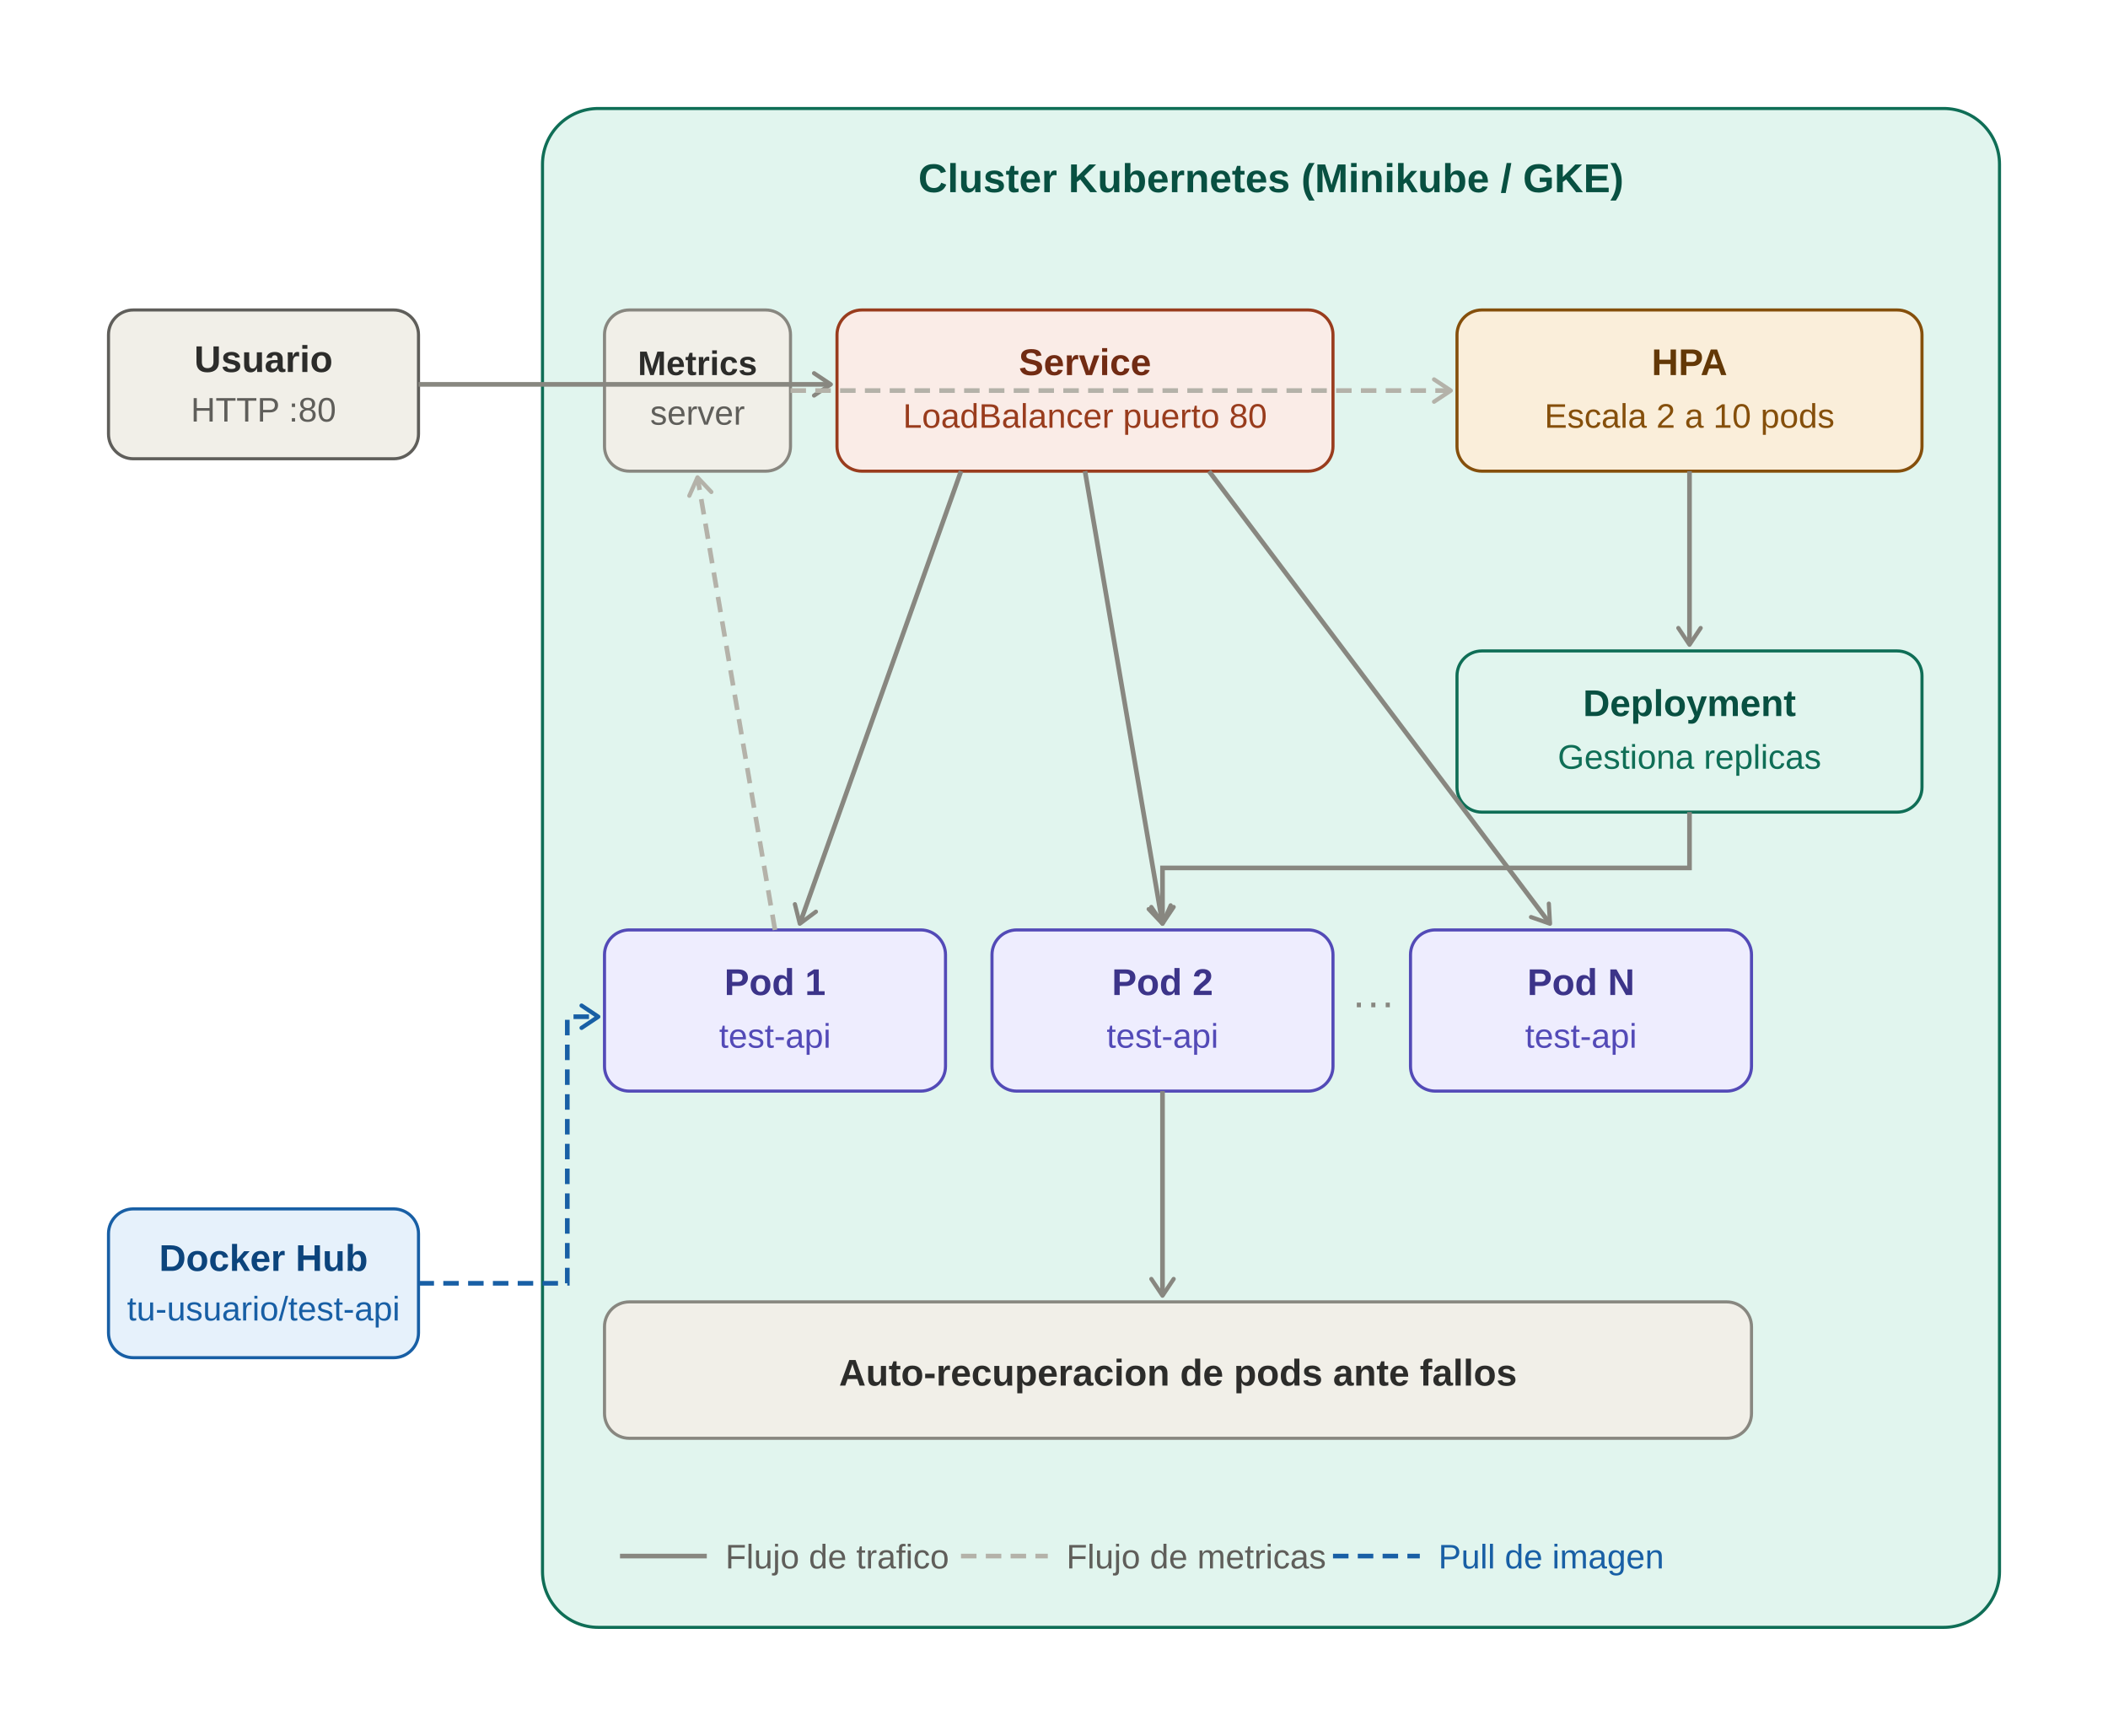
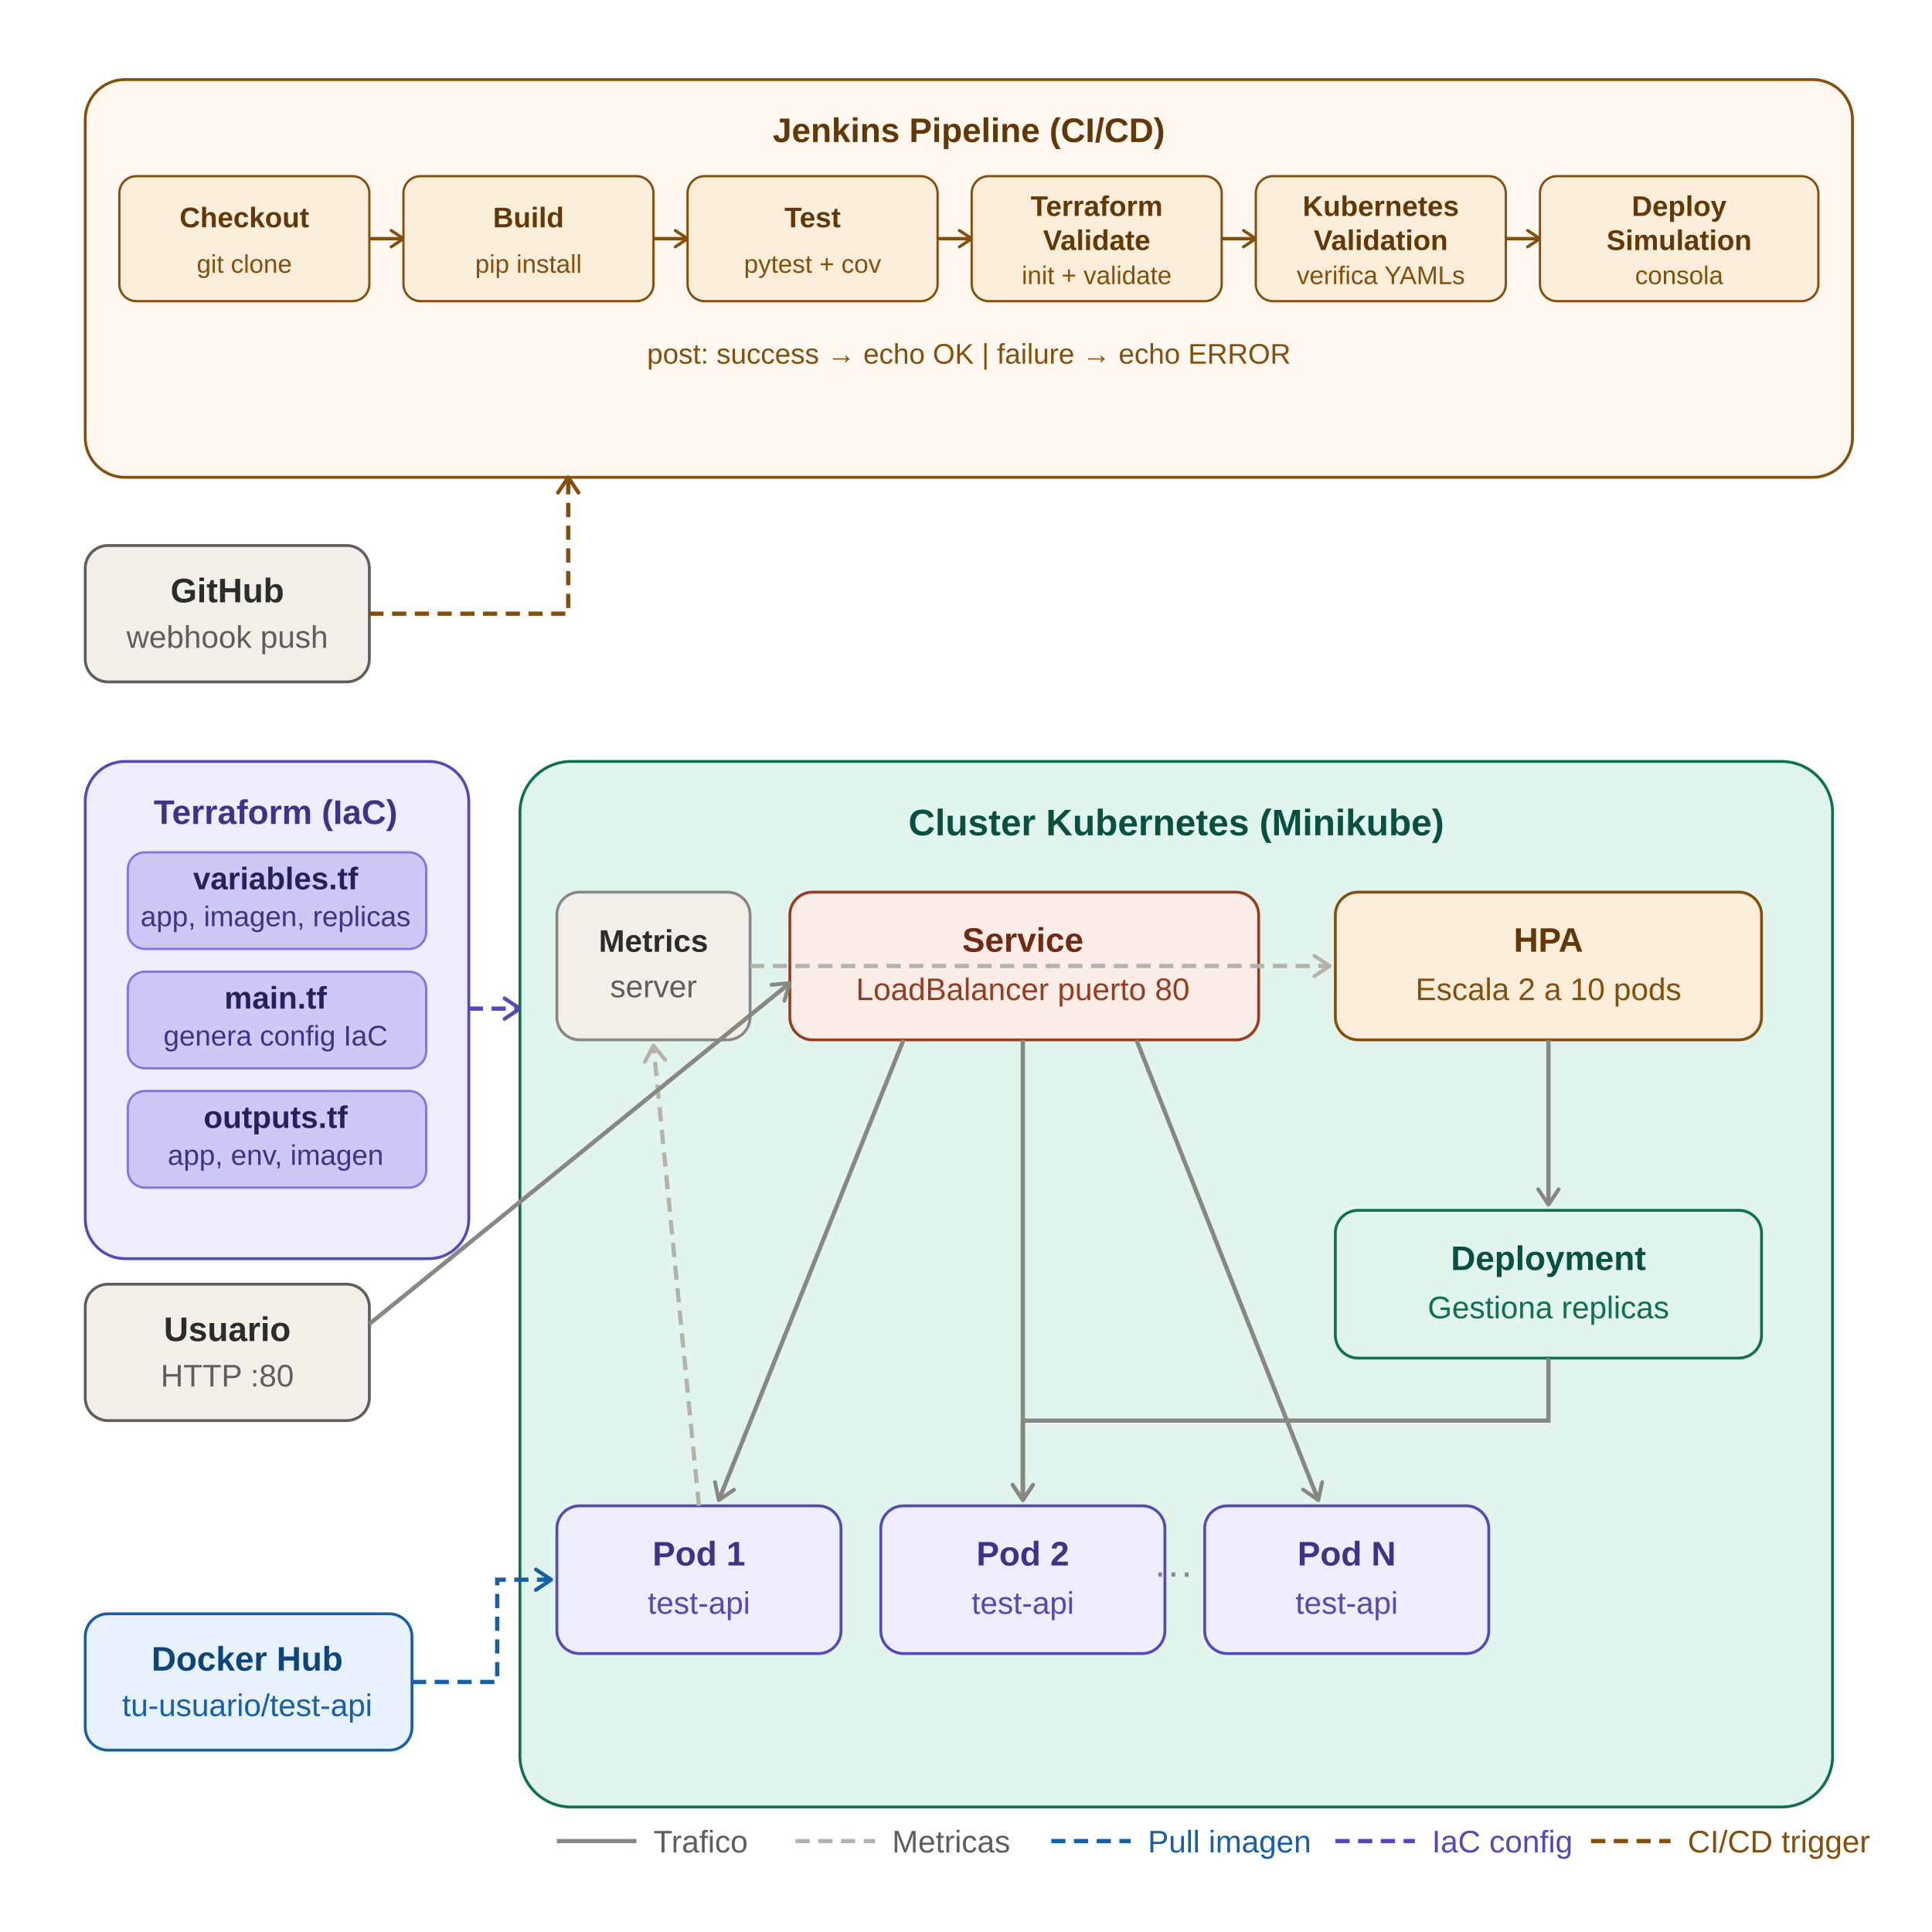
- <svg xmlns="http://www.w3.org/2000/svg" width="680" height="560" viewBox="0 0 680 560" font-family="Arial, sans-serif">
+ <svg xmlns="http://www.w3.org/2000/svg" width="680" height="680" viewBox="0 0 680 680" font-family="Arial, sans-serif">
  <defs>
    <marker id="arrow" viewBox="0 0 10 10" refX="8" refY="5" markerWidth="6" markerHeight="6" orient="auto-start-reverse">
      <path d="M2 1L8 5L2 9" fill="none" stroke="#888780" stroke-width="1.5" stroke-linecap="round" stroke-linejoin="round" />
    </marker>
    <marker id="arrow-dash" viewBox="0 0 10 10" refX="8" refY="5" markerWidth="6" markerHeight="6" orient="auto-start-reverse">
      <path d="M2 1L8 5L2 9" fill="none" stroke="#B4B2A9" stroke-width="1.5" stroke-linecap="round" stroke-linejoin="round" />
    </marker>
    <marker id="arrow-blue" viewBox="0 0 10 10" refX="8" refY="5" markerWidth="6" markerHeight="6" orient="auto-start-reverse">
      <path d="M2 1L8 5L2 9" fill="none" stroke="#185FA5" stroke-width="1.5" stroke-linecap="round" stroke-linejoin="round" />
    </marker>
+     <marker id="arrow-purple" viewBox="0 0 10 10" refX="8" refY="5" markerWidth="6" markerHeight="6" orient="auto-start-reverse">
+       <path d="M2 1L8 5L2 9" fill="none" stroke="#534AB7" stroke-width="1.5" stroke-linecap="round" stroke-linejoin="round" />
+     </marker>
+     <marker id="arrow-amber" viewBox="0 0 10 10" refX="8" refY="5" markerWidth="6" markerHeight="6" orient="auto-start-reverse">
+       <path d="M2 1L8 5L2 9" fill="none" stroke="#854F0B" stroke-width="1.5" stroke-linecap="round" stroke-linejoin="round" />
+     </marker>
  </defs>
-   <rect x="175" y="35" width="470" height="490" rx="18" fill="#E1F5EE" stroke="#0F6E56" stroke-width="1" />
-   <text x="410" y="62" text-anchor="middle" font-size="13" font-weight="bold" fill="#085041">Cluster Kubernetes (Minikube / GKE)</text>
-   <rect x="35" y="100" width="100" height="48" rx="8" fill="#F1EFE8" stroke="#5F5E5A" stroke-width="1" />
-   <text x="85" y="120" text-anchor="middle" font-size="12" font-weight="bold" fill="#2C2C2A">Usuario</text>
-   <text x="85" y="136" text-anchor="middle" font-size="11" fill="#5F5E5A">HTTP :80</text>
-   <rect x="35" y="390" width="100" height="48" rx="8" fill="#E6F1FB" stroke="#185FA5" stroke-width="1" />
-   <text x="85" y="410" text-anchor="middle" font-size="12" font-weight="bold" fill="#0C447C">Docker Hub</text>
-   <text x="85" y="426" text-anchor="middle" font-size="11" fill="#185FA5">tu-usuario/test-api</text>
-   <rect x="270" y="100" width="160" height="52" rx="8" fill="#FAECE7" stroke="#993C1D" stroke-width="1" />
-   <text x="350" y="121" text-anchor="middle" font-size="12" font-weight="bold" fill="#712B13">Service</text>
-   <text x="350" y="138" text-anchor="middle" font-size="11" fill="#993C1D">LoadBalancer  puerto 80</text>
-   <rect x="195" y="100" width="60" height="52" rx="8" fill="#F1EFE8" stroke="#888780" stroke-width="1" />
-   <text x="225" y="121" text-anchor="middle" font-size="11" font-weight="bold" fill="#2C2C2A">Metrics</text>
-   <text x="225" y="137" text-anchor="middle" font-size="11" fill="#5F5E5A">server</text>
-   <rect x="470" y="100" width="150" height="52" rx="8" fill="#FAEEDA" stroke="#854F0B" stroke-width="1" />
-   <text x="545" y="121" text-anchor="middle" font-size="12" font-weight="bold" fill="#633806">HPA</text>
-   <text x="545" y="138" text-anchor="middle" font-size="11" fill="#854F0B">Escala 2 a 10 pods</text>
-   <rect x="470" y="210" width="150" height="52" rx="8" fill="#E1F5EE" stroke="#0F6E56" stroke-width="1" />
-   <text x="545" y="231" text-anchor="middle" font-size="12" font-weight="bold" fill="#085041">Deployment</text>
-   <text x="545" y="248" text-anchor="middle" font-size="11" fill="#0F6E56">Gestiona replicas</text>
-   <rect x="195" y="300" width="110" height="52" rx="8" fill="#EEEDFE" stroke="#534AB7" stroke-width="1" />
-   <text x="250" y="321" text-anchor="middle" font-size="12" font-weight="bold" fill="#3C3489">Pod 1</text>
-   <text x="250" y="338" text-anchor="middle" font-size="11" fill="#534AB7">test-api</text>
-   <rect x="320" y="300" width="110" height="52" rx="8" fill="#EEEDFE" stroke="#534AB7" stroke-width="1" />
-   <text x="375" y="321" text-anchor="middle" font-size="12" font-weight="bold" fill="#3C3489">Pod 2</text>
-   <text x="375" y="338" text-anchor="middle" font-size="11" fill="#534AB7">test-api</text>
-   <rect x="455" y="300" width="110" height="52" rx="8" fill="#EEEDFE" stroke="#534AB7" stroke-width="1" />
-   <text x="510" y="321" text-anchor="middle" font-size="12" font-weight="bold" fill="#3C3489">Pod N</text>
-   <text x="510" y="338" text-anchor="middle" font-size="11" fill="#534AB7">test-api</text>
-   <text x="443" y="328" text-anchor="middle" font-size="14" fill="#888780">···</text>
-   <rect x="195" y="420" width="370" height="44" rx="8" fill="#F1EFE8" stroke="#888780" stroke-width="1" />
-   <text x="380" y="447" text-anchor="middle" font-size="12" font-weight="bold" fill="#2C2C2A">Auto-recuperacion de pods ante fallos</text>
-   <line x1="135" y1="124" x2="268" y2="124" stroke="#888780" stroke-width="1.5" marker-end="url(#arrow)" />
-   <line x1="310" y1="152" x2="258" y2="298" stroke="#888780" stroke-width="1.5" marker-end="url(#arrow)" />
-   <line x1="350" y1="152" x2="375" y2="298" stroke="#888780" stroke-width="1.5" marker-end="url(#arrow)" />
-   <line x1="390" y1="152" x2="500" y2="298" stroke="#888780" stroke-width="1.5" marker-end="url(#arrow)" />
-   <line x1="545" y1="152" x2="545" y2="208" stroke="#888780" stroke-width="1.5" marker-end="url(#arrow)" />
-   <path d="M545 262 L545 280 L375 280 L375 298" fill="none" stroke="#888780" stroke-width="1.5" marker-end="url(#arrow)" />
-   <line x1="255" y1="126" x2="468" y2="126" stroke="#B4B2A9" stroke-width="1.5" stroke-dasharray="5 3" marker-end="url(#arrow-dash)" />
-   <path d="M250 300 L225 154" fill="none" stroke="#B4B2A9" stroke-width="1.5" stroke-dasharray="5 3" marker-end="url(#arrow-dash)" />
-   <line x1="375" y1="352" x2="375" y2="418" stroke="#888780" stroke-width="1.5" marker-end="url(#arrow)" />
-   <path d="M135 414 L183 414 L183 328 L193 328" fill="none" stroke="#185FA5" stroke-width="1.5" stroke-dasharray="5 3" marker-end="url(#arrow-blue)" />
-   <line x1="200" y1="502" x2="228" y2="502" stroke="#888780" stroke-width="1.5" />
-   <text x="234" y="506" font-size="11" fill="#5F5E5A">Flujo de trafico</text>
-   <line x1="310" y1="502" x2="338" y2="502" stroke="#B4B2A9" stroke-width="1.5" stroke-dasharray="5 3" />
-   <text x="344" y="506" font-size="11" fill="#5F5E5A">Flujo de metricas</text>
-   <line x1="430" y1="502" x2="458" y2="502" stroke="#185FA5" stroke-width="1.5" stroke-dasharray="5 3" />
-   <text x="464" y="506" font-size="11" fill="#185FA5">Pull de imagen</text>
+   <rect x="30" y="28" width="622" height="140" rx="14" fill="#FFF8F0" stroke="#854F0B" stroke-width="1" />
+   <text x="341" y="50" text-anchor="middle" font-size="12" font-weight="bold" fill="#633806">Jenkins Pipeline (CI/CD)</text>
+   <rect x="42" y="62" width="88" height="44" rx="6" fill="#FAEEDA" stroke="#854F0B" stroke-width="0.8" />
+   <text x="86" y="80" text-anchor="middle" font-size="10" font-weight="bold" fill="#633806">Checkout</text>
+   <text x="86" y="96" text-anchor="middle" font-size="9" fill="#854F0B">git clone</text>
+   <line x1="130" y1="84" x2="142" y2="84" stroke="#854F0B" stroke-width="1.2" marker-end="url(#arrow-amber)" />
+   <rect x="142" y="62" width="88" height="44" rx="6" fill="#FAEEDA" stroke="#854F0B" stroke-width="0.8" />
+   <text x="186" y="80" text-anchor="middle" font-size="10" font-weight="bold" fill="#633806">Build</text>
+   <text x="186" y="96" text-anchor="middle" font-size="9" fill="#854F0B">pip install</text>
+   <line x1="230" y1="84" x2="242" y2="84" stroke="#854F0B" stroke-width="1.2" marker-end="url(#arrow-amber)" />
+   <rect x="242" y="62" width="88" height="44" rx="6" fill="#FAEEDA" stroke="#854F0B" stroke-width="0.8" />
+   <text x="286" y="80" text-anchor="middle" font-size="10" font-weight="bold" fill="#633806">Test</text>
+   <text x="286" y="96" text-anchor="middle" font-size="9" fill="#854F0B">pytest + cov</text>
+   <line x1="330" y1="84" x2="342" y2="84" stroke="#854F0B" stroke-width="1.2" marker-end="url(#arrow-amber)" />
+   <rect x="342" y="62" width="88" height="44" rx="6" fill="#FAEEDA" stroke="#854F0B" stroke-width="0.8" />
+   <text x="386" y="76" text-anchor="middle" font-size="10" font-weight="bold" fill="#633806">Terraform</text>
+   <text x="386" y="88" text-anchor="middle" font-size="10" font-weight="bold" fill="#633806">Validate</text>
+   <text x="386" y="100" text-anchor="middle" font-size="9" fill="#854F0B">init + validate</text>
+   <line x1="430" y1="84" x2="442" y2="84" stroke="#854F0B" stroke-width="1.2" marker-end="url(#arrow-amber)" />
+   <rect x="442" y="62" width="88" height="44" rx="6" fill="#FAEEDA" stroke="#854F0B" stroke-width="0.8" />
+   <text x="486" y="76" text-anchor="middle" font-size="10" font-weight="bold" fill="#633806">Kubernetes</text>
+   <text x="486" y="88" text-anchor="middle" font-size="10" font-weight="bold" fill="#633806">Validation</text>
+   <text x="486" y="100" text-anchor="middle" font-size="9" fill="#854F0B">verifica YAMLs</text>
+   <line x1="530" y1="84" x2="542" y2="84" stroke="#854F0B" stroke-width="1.2" marker-end="url(#arrow-amber)" />
+   <rect x="542" y="62" width="98" height="44" rx="6" fill="#FAEEDA" stroke="#854F0B" stroke-width="0.8" />
+   <text x="591" y="76" text-anchor="middle" font-size="10" font-weight="bold" fill="#633806">Deploy</text>
+   <text x="591" y="88" text-anchor="middle" font-size="10" font-weight="bold" fill="#633806">Simulation</text>
+   <text x="591" y="100" text-anchor="middle" font-size="9" fill="#854F0B">consola</text>
+   <text x="341" y="128" text-anchor="middle" font-size="10" fill="#854F0B">post: success → echo OK  |  failure → echo ERROR</text>
+   <rect x="30" y="192" width="100" height="48" rx="8" fill="#F1EFE8" stroke="#5F5E5A" stroke-width="1" />
+   <text x="80" y="212" text-anchor="middle" font-size="12" font-weight="bold" fill="#2C2C2A">GitHub</text>
+   <text x="80" y="228" text-anchor="middle" font-size="11" fill="#5F5E5A">webhook push</text>
+   <path d="M130 216 L200 216 L200 168" fill="none" stroke="#854F0B" stroke-width="1.5" stroke-dasharray="5 3" marker-end="url(#arrow-amber)" />
+   <rect x="30" y="268" width="135" height="175" rx="14" fill="#EEEDFE" stroke="#534AB7" stroke-width="1" />
+   <text x="97" y="290" text-anchor="middle" font-size="12" font-weight="bold" fill="#3C3489">Terraform (IaC)</text>
+   <rect x="45" y="300" width="105" height="34" rx="6" fill="#CEC8F6" stroke="#7F77DD" stroke-width="0.8" />
+   <text x="97" y="313" text-anchor="middle" font-size="11" font-weight="bold" fill="#26215C">variables.tf</text>
+   <text x="97" y="326" text-anchor="middle" font-size="10" fill="#3C3489">app, imagen, replicas</text>
+   <rect x="45" y="342" width="105" height="34" rx="6" fill="#CEC8F6" stroke="#7F77DD" stroke-width="0.8" />
+   <text x="97" y="355" text-anchor="middle" font-size="11" font-weight="bold" fill="#26215C">main.tf</text>
+   <text x="97" y="368" text-anchor="middle" font-size="10" fill="#3C3489">genera config IaC</text>
+   <rect x="45" y="384" width="105" height="34" rx="6" fill="#CEC8F6" stroke="#7F77DD" stroke-width="0.8" />
+   <text x="97" y="397" text-anchor="middle" font-size="11" font-weight="bold" fill="#26215C">outputs.tf</text>
+   <text x="97" y="410" text-anchor="middle" font-size="10" fill="#3C3489">app, env, imagen</text>
+   <path d="M165 355 L183 355" fill="none" stroke="#534AB7" stroke-width="1.5" stroke-dasharray="5 3" marker-end="url(#arrow-purple)" />
+   <rect x="183" y="268" width="462" height="368" rx="18" fill="#E1F5EE" stroke="#0F6E56" stroke-width="1" />
+   <text x="414" y="294" text-anchor="middle" font-size="13" font-weight="bold" fill="#085041">Cluster Kubernetes (Minikube)</text>
+   <rect x="30" y="452" width="100" height="48" rx="8" fill="#F1EFE8" stroke="#5F5E5A" stroke-width="1" />
+   <text x="80" y="472" text-anchor="middle" font-size="12" font-weight="bold" fill="#2C2C2A">Usuario</text>
+   <text x="80" y="488" text-anchor="middle" font-size="11" fill="#5F5E5A">HTTP :80</text>
+   <rect x="30" y="568" width="115" height="48" rx="8" fill="#E6F1FB" stroke="#185FA5" stroke-width="1" />
+   <text x="87" y="588" text-anchor="middle" font-size="12" font-weight="bold" fill="#0C447C">Docker Hub</text>
+   <text x="87" y="604" text-anchor="middle" font-size="11" fill="#185FA5">tu-usuario/test-api</text>
+   <rect x="196" y="314" width="68" height="52" rx="8" fill="#F1EFE8" stroke="#888780" stroke-width="1" />
+   <text x="230" y="335" text-anchor="middle" font-size="11" font-weight="bold" fill="#2C2C2A">Metrics</text>
+   <text x="230" y="351" text-anchor="middle" font-size="11" fill="#5F5E5A">server</text>
+   <rect x="278" y="314" width="165" height="52" rx="8" fill="#FAECE7" stroke="#993C1D" stroke-width="1" />
+   <text x="360" y="335" text-anchor="middle" font-size="12" font-weight="bold" fill="#712B13">Service</text>
+   <text x="360" y="352" text-anchor="middle" font-size="11" fill="#993C1D">LoadBalancer  puerto 80</text>
+   <rect x="470" y="314" width="150" height="52" rx="8" fill="#FAEEDA" stroke="#854F0B" stroke-width="1" />
+   <text x="545" y="335" text-anchor="middle" font-size="12" font-weight="bold" fill="#633806">HPA</text>
+   <text x="545" y="352" text-anchor="middle" font-size="11" fill="#854F0B">Escala 2 a 10 pods</text>
+   <rect x="470" y="426" width="150" height="52" rx="8" fill="#E1F5EE" stroke="#0F6E56" stroke-width="1" />
+   <text x="545" y="447" text-anchor="middle" font-size="12" font-weight="bold" fill="#085041">Deployment</text>
+   <text x="545" y="464" text-anchor="middle" font-size="11" fill="#0F6E56">Gestiona replicas</text>
+   <rect x="196" y="530" width="100" height="52" rx="8" fill="#EEEDFE" stroke="#534AB7" stroke-width="1" />
+   <text x="246" y="551" text-anchor="middle" font-size="12" font-weight="bold" fill="#3C3489">Pod 1</text>
+   <text x="246" y="568" text-anchor="middle" font-size="11" fill="#534AB7">test-api</text>
+   <rect x="310" y="530" width="100" height="52" rx="8" fill="#EEEDFE" stroke="#534AB7" stroke-width="1" />
+   <text x="360" y="551" text-anchor="middle" font-size="12" font-weight="bold" fill="#3C3489">Pod 2</text>
+   <text x="360" y="568" text-anchor="middle" font-size="11" fill="#534AB7">test-api</text>
+   <rect x="424" y="530" width="100" height="52" rx="8" fill="#EEEDFE" stroke="#534AB7" stroke-width="1" />
+   <text x="474" y="551" text-anchor="middle" font-size="12" font-weight="bold" fill="#3C3489">Pod N</text>
+   <text x="474" y="568" text-anchor="middle" font-size="11" fill="#534AB7">test-api</text>
+   <text x="413" y="558" text-anchor="middle" font-size="14" fill="#888780">···</text>
+   <line x1="545" y1="366" x2="545" y2="424" stroke="#888780" stroke-width="1.5" marker-end="url(#arrow)" />
+   <path d="M545 478 L545 500 L360 500 L360 528" fill="none" stroke="#888780" stroke-width="1.5" marker-end="url(#arrow)" />
+   <line x1="264" y1="340" x2="468" y2="340" stroke="#B4B2A9" stroke-width="1.5" stroke-dasharray="5 3" marker-end="url(#arrow-dash)" />
+   <path d="M246 530 L230 368" fill="none" stroke="#B4B2A9" stroke-width="1.5" stroke-dasharray="5 3" marker-end="url(#arrow-dash)" />
+   <path d="M130 466 L278 346" fill="none" stroke="#888780" stroke-width="1.5" marker-end="url(#arrow)" />
+   <line x1="318" y1="366" x2="253" y2="528" stroke="#888780" stroke-width="1.5" marker-end="url(#arrow)" />
+   <line x1="360" y1="366" x2="360" y2="528" stroke="#888780" stroke-width="1.5" marker-end="url(#arrow)" />
+   <line x1="400" y1="366" x2="464" y2="528" stroke="#888780" stroke-width="1.5" marker-end="url(#arrow)" />
+   <path d="M145 592 L175 592 L175 556 L194 556" fill="none" stroke="#185FA5" stroke-width="1.5" stroke-dasharray="5 3" marker-end="url(#arrow-blue)" />
+   <line x1="196" y1="648" x2="224" y2="648" stroke="#888780" stroke-width="1.5" />
+   <text x="230" y="652" font-size="11" fill="#5F5E5A">Trafico</text>
+   <line x1="280" y1="648" x2="308" y2="648" stroke="#B4B2A9" stroke-width="1.5" stroke-dasharray="5 3" />
+   <text x="314" y="652" font-size="11" fill="#5F5E5A">Metricas</text>
+   <line x1="370" y1="648" x2="398" y2="648" stroke="#185FA5" stroke-width="1.5" stroke-dasharray="5 3" />
+   <text x="404" y="652" font-size="11" fill="#185FA5">Pull imagen</text>
+   <line x1="470" y1="648" x2="498" y2="648" stroke="#534AB7" stroke-width="1.5" stroke-dasharray="5 3" />
+   <text x="504" y="652" font-size="11" fill="#534AB7">IaC config</text>
+   <line x1="560" y1="648" x2="588" y2="648" stroke="#854F0B" stroke-width="1.5" stroke-dasharray="5 3" />
+   <text x="594" y="652" font-size="11" fill="#854F0B">CI/CD trigger</text>
</svg>
